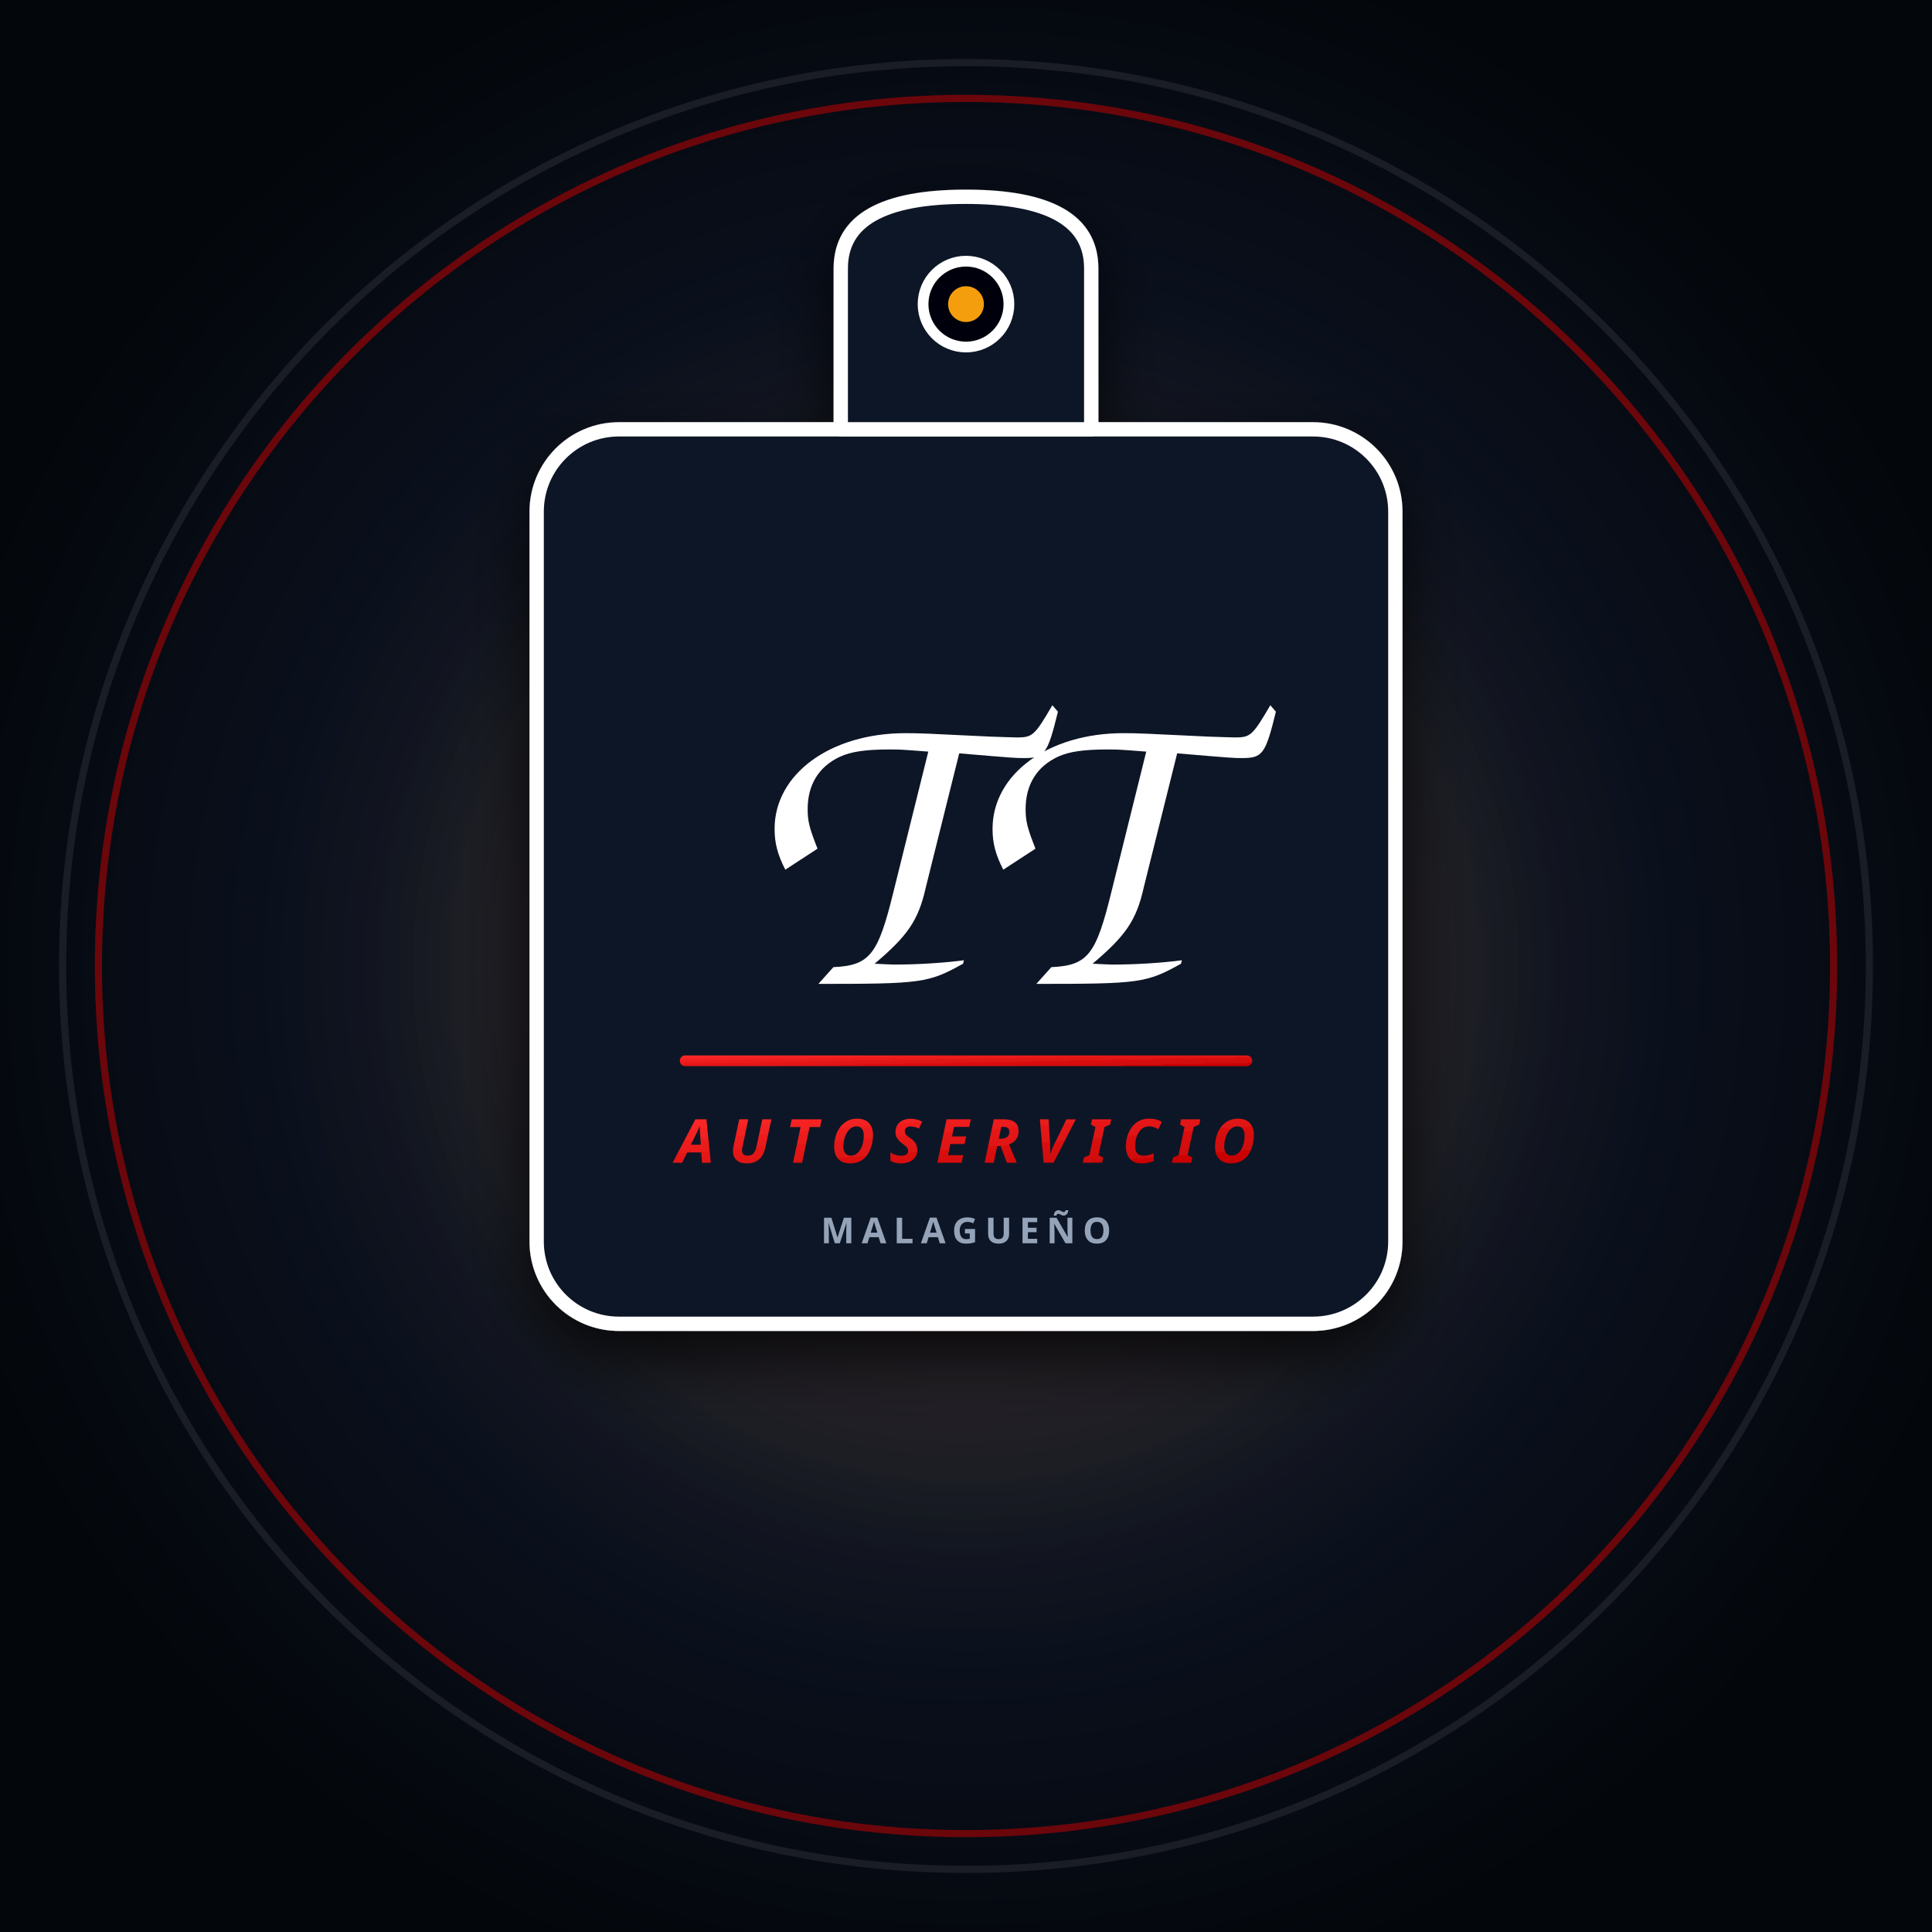
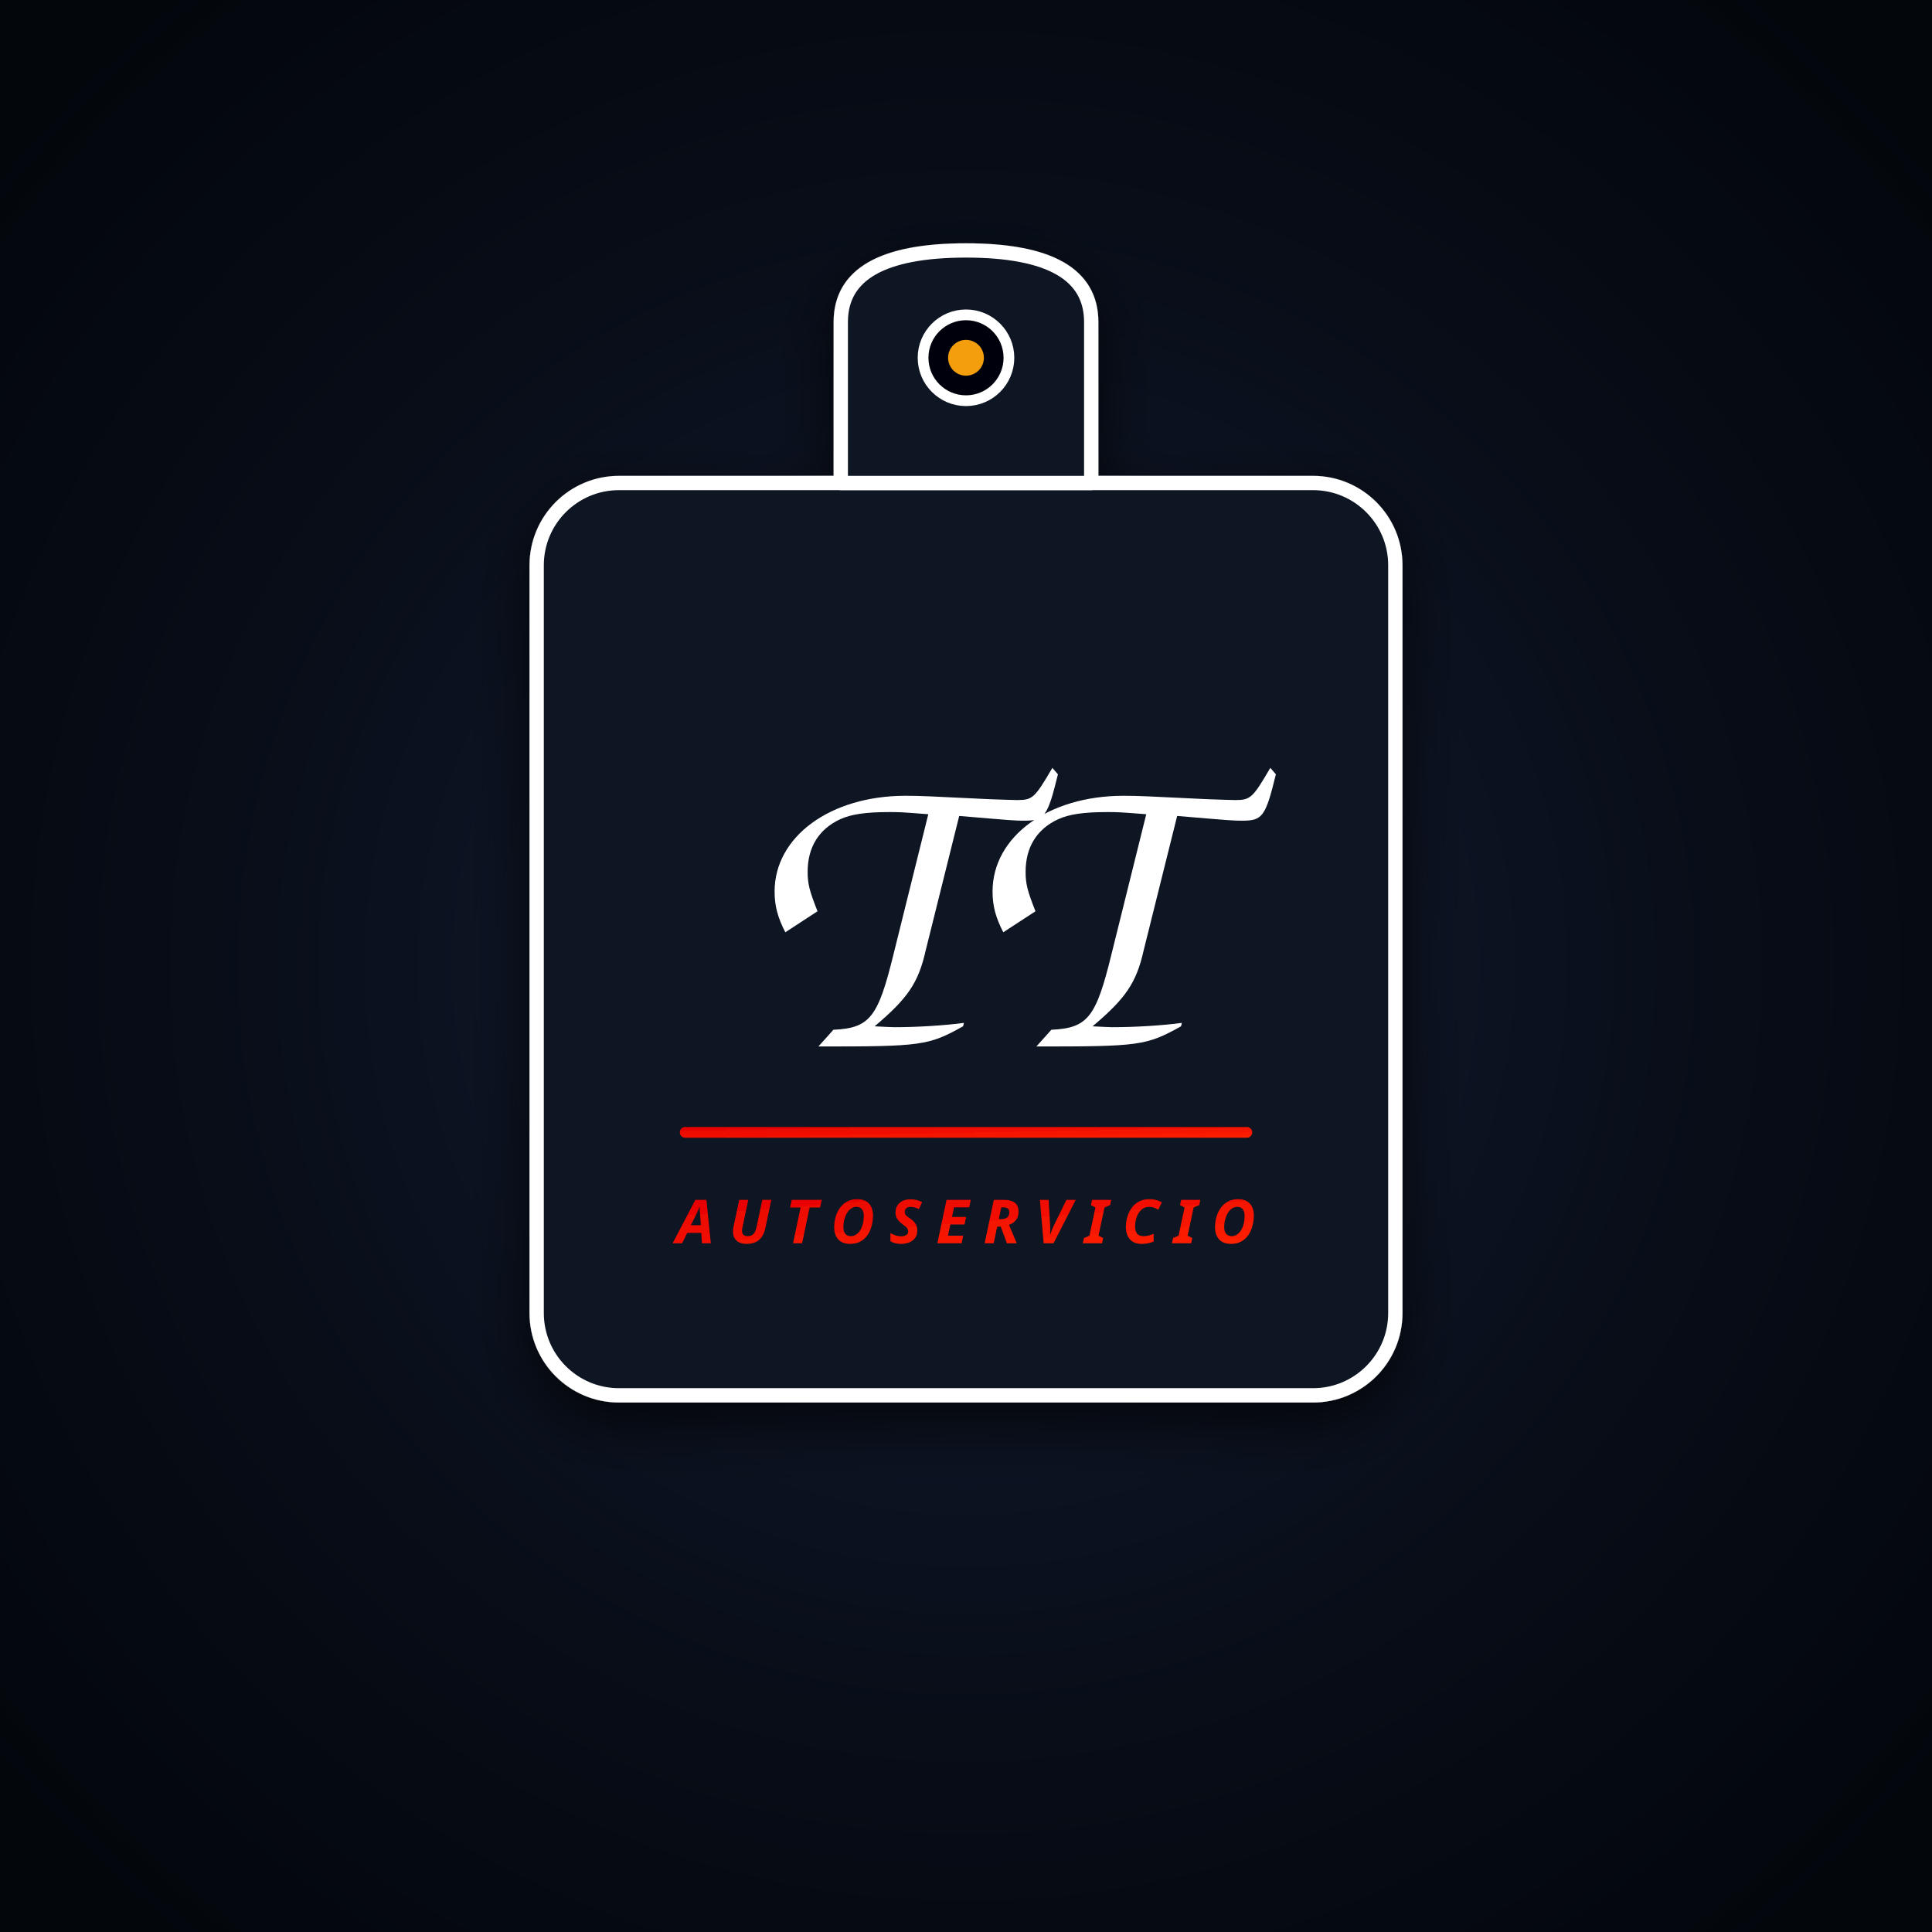
<svg xmlns="http://www.w3.org/2000/svg" viewBox="0 0 1080 1080" width="1080" height="1080">
  <defs>
-     <radialGradient id="bgIso" cx="50%" cy="50%" r="55%">
-       <stop offset="0%" stop-color="#18233C" />
-       <stop offset="60%" stop-color="#0B111F" />
-       <stop offset="100%" stop-color="#03060A" />
+     <radialGradient id="bgIso" cx="50%" cy="50%" r="65%">
+       <stop offset="0%" stop-color="#141E33" />
+       <stop offset="60%" stop-color="#080D18" />
+       <stop offset="100%" stop-color="#03060B" />
    </radialGradient>
    <linearGradient id="redGrad" x1="0%" y1="0%" x2="100%" y2="100%">
-       <stop offset="0%" stop-color="#FF2A2A" />
-       <stop offset="100%" stop-color="#C40000" />
+       <stop offset="0%" stop-color="#E60000" />
+       <stop offset="100%" stop-color="#FF2200" />
    </linearGradient>
-     <radialGradient id="glowRed" cx="50%" cy="50%" r="45%">
-       <stop offset="0%" stop-color="#E60000" stop-opacity="0.22" />
-       <stop offset="70%" stop-color="#F59E0B" stop-opacity="0.06" />
-       <stop offset="100%" stop-opacity="0" />
-     </radialGradient>
    <filter id="shadowIso" x="-20%" y="-20%" width="140%" height="140%">
-       <feDropShadow dx="0" dy="14" stdDeviation="18" flood-color="#000000" flood-opacity="0.8" />
+       <feDropShadow dx="0" dy="12" stdDeviation="16" flood-color="#000000" flood-opacity="0.75" />
    </filter>
  </defs>
  <rect width="1080" height="1080" fill="url(#bgIso)" />
-   <circle cx="540" cy="540" r="460" fill="url(#glowRed)" />
-   <circle cx="540" cy="540" r="505" fill="none" stroke="#FFFFFF" stroke-opacity="0.08" stroke-width="4" />
-   <circle cx="540" cy="540" r="485" fill="none" stroke="#E60000" stroke-opacity="0.45" stroke-width="4" />
-   <g transform="translate(540, 520)" filter="url(#shadowIso)">
-     <rect x="-240" y="-280" width="480" height="500" rx="46" fill="#0E1626" stroke="#FFFFFF" stroke-width="8" />
-     <path d="M -70 -280 L -70 -370 Q -70 -410 0 -410 Q 70 -410 70 -370 L 70 -280 Z" fill="#0E1626" stroke="#FFFFFF" stroke-width="8" stroke-linejoin="round" />
-     <circle cx="0" cy="-350" r="24" fill="#03060A" stroke="#FFFFFF" stroke-width="6" />
-     <circle cx="0" cy="-350" r="10" fill="#F59E0B" />
-     <text x="0" y="30" font-family="'Kaushan Script', 'Brush Script MT', cursive, sans-serif" font-size="240" font-weight="400" fill="#FFFFFF" text-anchor="middle" letter-spacing="-8">TT</text>
-     <rect x="-160" y="70" width="320" height="6" rx="3" fill="url(#redGrad)" />
-     <text x="0" y="130" font-family="'Montserrat', sans-serif" font-size="34" font-weight="900" font-style="italic" fill="url(#redGrad)" text-anchor="middle" letter-spacing="8">
+   <g transform="translate(540, 540)" filter="url(#shadowIso)">
+     <rect x="-240" y="-270" width="480" height="510" rx="46" fill="#0C1322" stroke="#FFFFFF" stroke-width="8" />
+     <path d="M -70 -270 L -70 -360 Q -70 -400 0 -400 Q 70 -400 70 -360 L 70 -270 Z" fill="#0C1322" stroke="#FFFFFF" stroke-width="8" stroke-linejoin="round" />
+     <circle cx="0" cy="-340" r="24" fill="#03060B" stroke="#FFFFFF" stroke-width="6" />
+     <circle cx="0" cy="-340" r="10" fill="#F59E0B" />
+     <text x="0" y="45" font-family="'Kaushan Script', 'Brush Script MT', cursive, sans-serif" font-size="240" font-weight="400" fill="#FFFFFF" text-anchor="middle" letter-spacing="-8">TT</text>
+     <rect x="-160" y="90" width="320" height="6" rx="3" fill="url(#redGrad)" />
+     <text x="0" y="155" font-family="'Montserrat', sans-serif" font-size="34" font-weight="900" font-style="italic" fill="url(#redGrad)" text-anchor="middle" letter-spacing="8">
      AUTOSERVICIO
-     </text>
-     <text x="0" y="175" font-family="'Montserrat', sans-serif" font-size="20" font-weight="700" fill="#94A3B8" text-anchor="middle" letter-spacing="4">
-       MALAGUEÑO
    </text>
  </g>
</svg>
